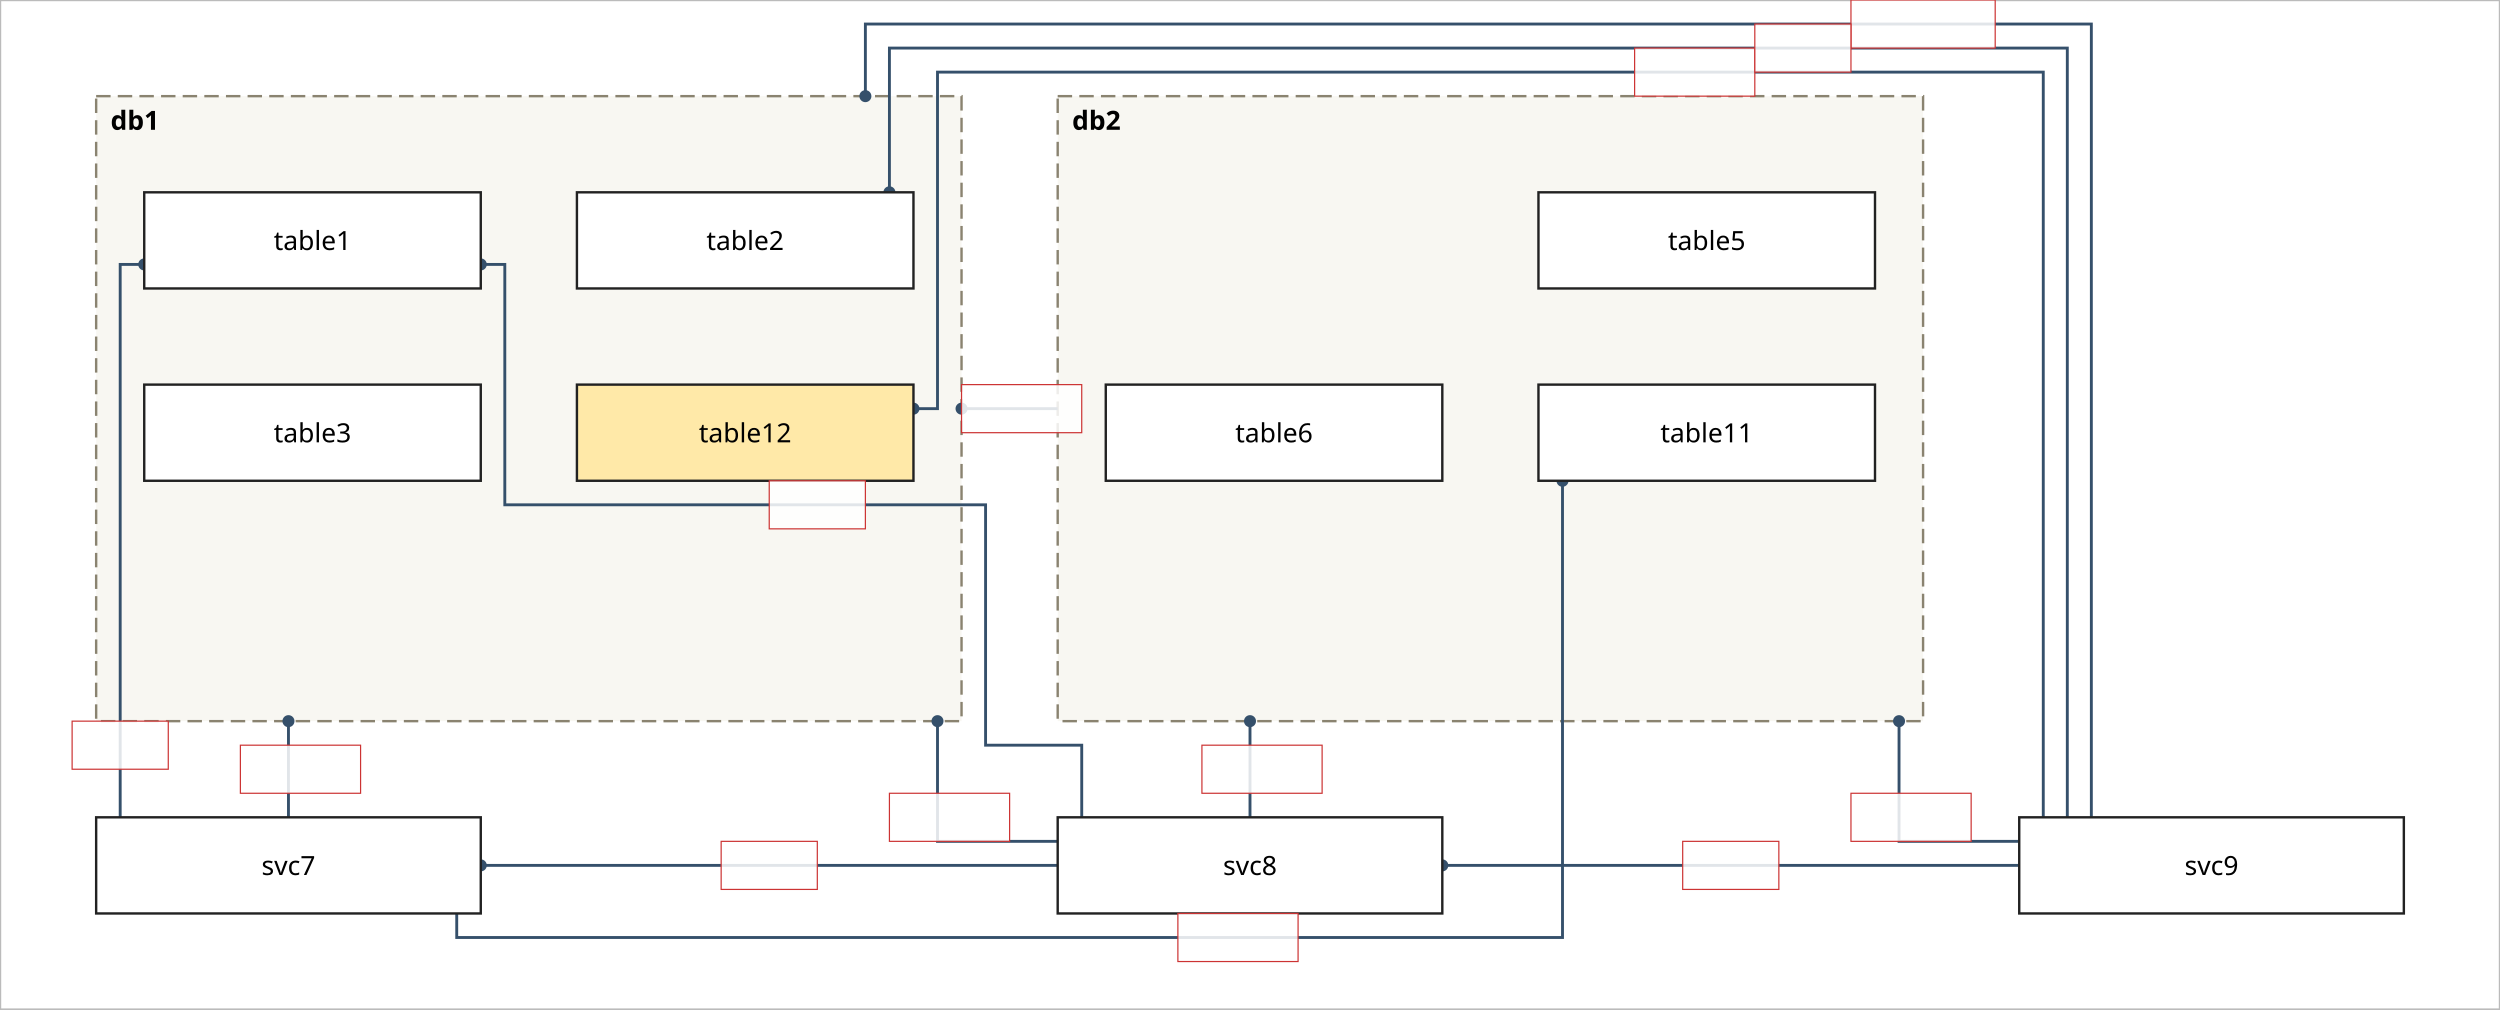
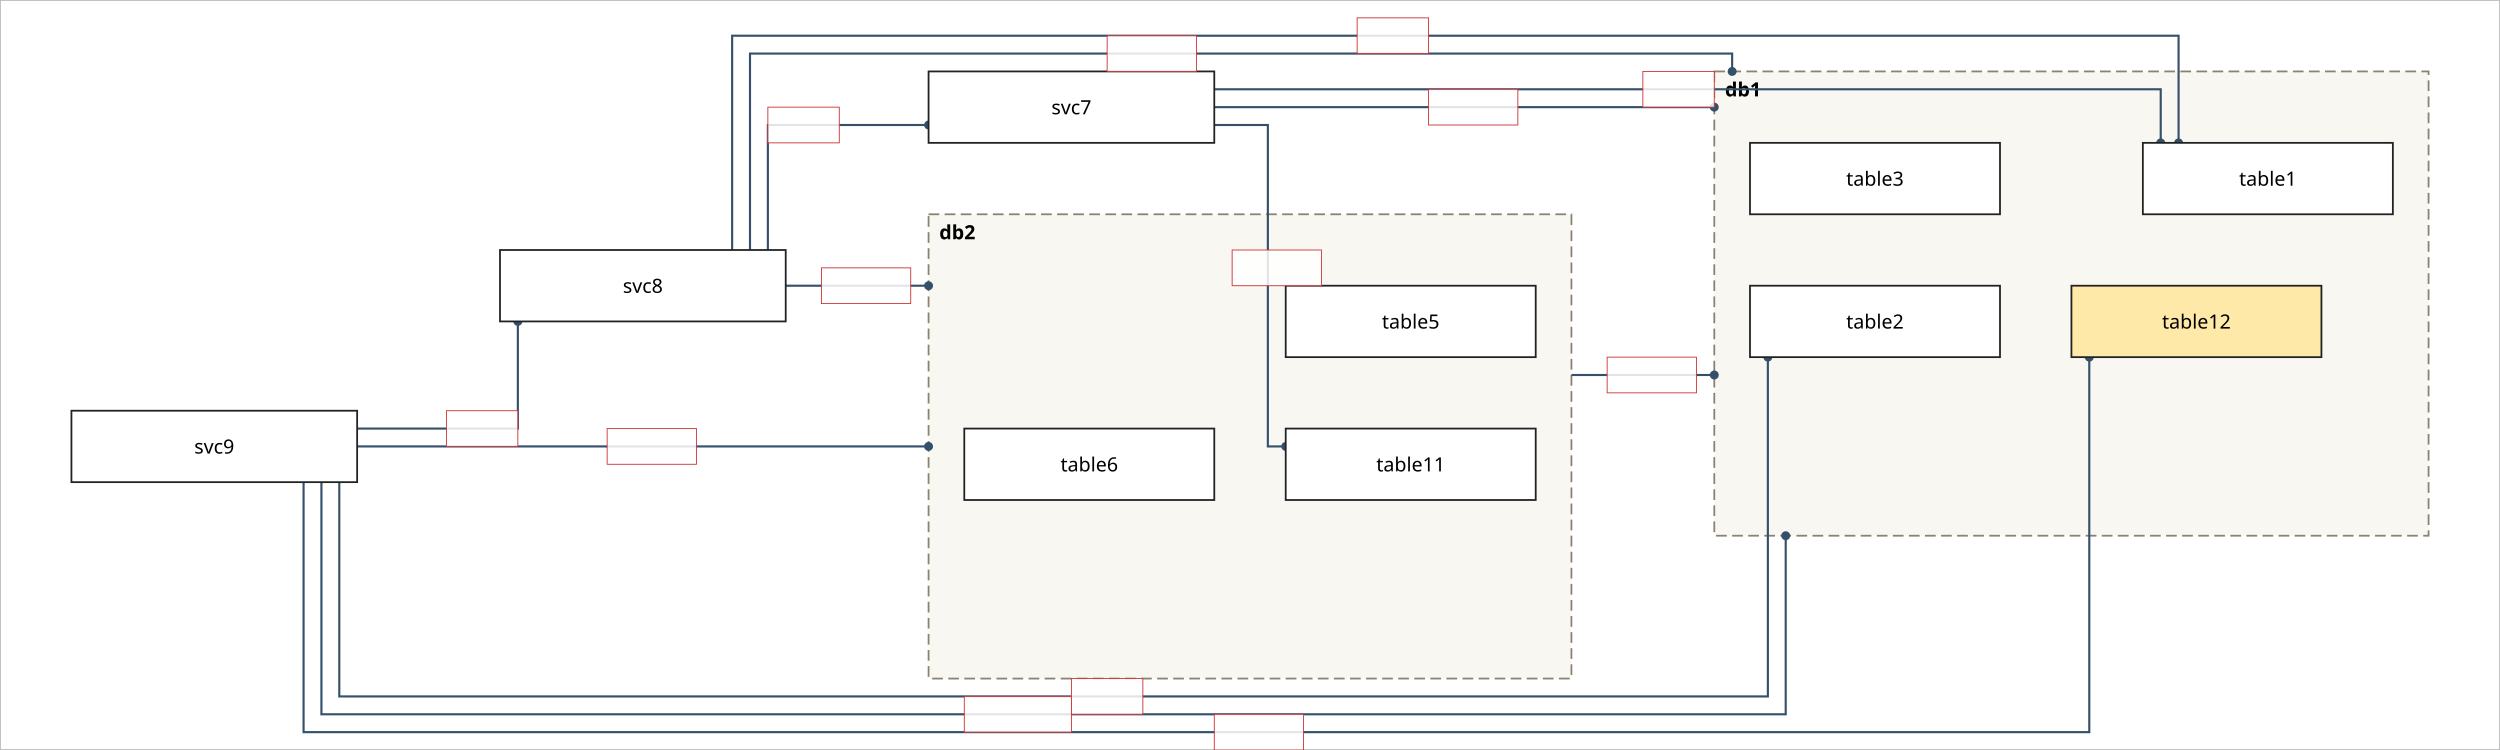
- <svg xmlns="http://www.w3.org/2000/svg" width="1040" height="420" viewBox="0 0 1040 420" font-family="sans-serif" font-size="11">
+ <svg xmlns="http://www.w3.org/2000/svg" width="1400" height="420" viewBox="0 0 1400 420" font-family="sans-serif" font-size="11">
  <rect width="100%" height="100%" fill="#fff" stroke="#bbb" />
-   <rect x="40" y="40" width="360" height="260" fill="#f3f1ea" fill-opacity="0.6" stroke="#8a8370" stroke-dasharray="6 3" />
-   <text x="46" y="54" font-weight="bold">db1</text>
-   <rect x="440" y="40" width="360" height="260" fill="#f3f1ea" fill-opacity="0.6" stroke="#8a8370" stroke-dasharray="6 3" />
-   <text x="446" y="54" font-weight="bold">db2</text>
-   <polyline points="440,170 400,170" fill="none" stroke="#35506b" stroke-width="1.2" />
-   <circle cx="400" cy="170" r="2.5" fill="#35506b" />
-   <polyline points="120,340 120,300" fill="none" stroke="#35506b" stroke-width="1.2" />
-   <circle cx="120" cy="300" r="2.5" fill="#35506b" />
-   <polyline points="50,340 50,110 60,110" fill="none" stroke="#35506b" stroke-width="1.2" />
-   <circle cx="60" cy="110" r="2.5" fill="#35506b" />
-   <polyline points="190,380 190,390 650,390 650,200" fill="none" stroke="#35506b" stroke-width="1.2" />
-   <circle cx="650" cy="200" r="2.5" fill="#35506b" />
-   <polyline points="440,350 390,350 390,300" fill="none" stroke="#35506b" stroke-width="1.2" />
-   <circle cx="390" cy="300" r="2.5" fill="#35506b" />
-   <polyline points="450,340 450,310 410,310 410,210 210,210 210,110 200,110" fill="none" stroke="#35506b" stroke-width="1.2" />
-   <circle cx="200" cy="110" r="2.5" fill="#35506b" />
-   <polyline points="520,340 520,300" fill="none" stroke="#35506b" stroke-width="1.2" />
-   <circle cx="520" cy="300" r="2.5" fill="#35506b" />
-   <polyline points="440,360 200,360" fill="none" stroke="#35506b" stroke-width="1.2" />
-   <circle cx="200" cy="360" r="2.5" fill="#35506b" />
-   <polyline points="870,340 870,10 360,10 360,40" fill="none" stroke="#35506b" stroke-width="1.2" />
-   <circle cx="360" cy="40" r="2.5" fill="#35506b" />
-   <polyline points="850,340 850,30 390,30 390,170 380,170" fill="none" stroke="#35506b" stroke-width="1.2" />
-   <circle cx="380" cy="170" r="2.5" fill="#35506b" />
-   <polyline points="860,340 860,20 370,20 370,80" fill="none" stroke="#35506b" stroke-width="1.2" />
-   <circle cx="370" cy="80" r="2.5" fill="#35506b" />
-   <polyline points="840,350 790,350 790,300" fill="none" stroke="#35506b" stroke-width="1.2" />
-   <circle cx="790" cy="300" r="2.5" fill="#35506b" />
-   <polyline points="840,360 600,360" fill="none" stroke="#35506b" stroke-width="1.2" />
-   <circle cx="600" cy="360" r="2.5" fill="#35506b" />
-   <rect x="60" y="80" width="140" height="40" fill="#fff" stroke="#222" />
-   <text x="130" y="104" text-anchor="middle">table1</text>
-   <rect x="240" y="160" width="140" height="40" fill="#ffe9a8" stroke="#222" />
-   <text x="310" y="184" text-anchor="middle">table12</text>
-   <rect x="240" y="80" width="140" height="40" fill="#fff" stroke="#222" />
-   <text x="310" y="104" text-anchor="middle">table2</text>
-   <rect x="60" y="160" width="140" height="40" fill="#fff" stroke="#222" />
-   <text x="130" y="184" text-anchor="middle">table3</text>
-   <rect x="640" y="160" width="140" height="40" fill="#fff" stroke="#222" />
-   <text x="710" y="184" text-anchor="middle">table11</text>
-   <rect x="640" y="80" width="140" height="40" fill="#fff" stroke="#222" />
-   <text x="710" y="104" text-anchor="middle">table5</text>
-   <rect x="460" y="160" width="140" height="40" fill="#fff" stroke="#222" />
-   <text x="530" y="184" text-anchor="middle">table6</text>
-   <rect x="40" y="340" width="160" height="40" fill="#fff" stroke="#222" />
-   <text x="120" y="364" text-anchor="middle">svc7</text>
-   <rect x="440" y="340" width="160" height="40" fill="#fff" stroke="#222" />
-   <text x="520" y="364" text-anchor="middle">svc8</text>
-   <rect x="840" y="340" width="160" height="40" fill="#fff" stroke="#222" />
-   <text x="920" y="364" text-anchor="middle">svc9</text>
-   <rect x="400" y="160" width="50" height="20" fill="#fff" fill-opacity="0.85" stroke="#c33" stroke-width="0.5" />
-   <rect x="100" y="310" width="50" height="20" fill="#fff" fill-opacity="0.85" stroke="#c33" stroke-width="0.5" />
-   <rect x="30" y="300" width="40" height="20" fill="#fff" fill-opacity="0.85" stroke="#c33" stroke-width="0.5" />
-   <rect x="490" y="380" width="50" height="20" fill="#fff" fill-opacity="0.85" stroke="#c33" stroke-width="0.5" />
-   <rect x="370" y="330" width="50" height="20" fill="#fff" fill-opacity="0.85" stroke="#c33" stroke-width="0.5" />
-   <rect x="320" y="200" width="40" height="20" fill="#fff" fill-opacity="0.85" stroke="#c33" stroke-width="0.5" />
-   <rect x="500" y="310" width="50" height="20" fill="#fff" fill-opacity="0.85" stroke="#c33" stroke-width="0.5" />
-   <rect x="300" y="350" width="40" height="20" fill="#fff" fill-opacity="0.85" stroke="#c33" stroke-width="0.5" />
-   <rect x="770" y="0" width="60" height="20" fill="#fff" fill-opacity="0.85" stroke="#c33" stroke-width="0.5" />
-   <rect x="680" y="20" width="50" height="20" fill="#fff" fill-opacity="0.85" stroke="#c33" stroke-width="0.5" />
-   <rect x="730" y="10" width="40" height="20" fill="#fff" fill-opacity="0.85" stroke="#c33" stroke-width="0.5" />
-   <rect x="770" y="330" width="50" height="20" fill="#fff" fill-opacity="0.85" stroke="#c33" stroke-width="0.5" />
-   <rect x="700" y="350" width="40" height="20" fill="#fff" fill-opacity="0.85" stroke="#c33" stroke-width="0.5" />
+   <rect x="960" y="40" width="400" height="260" fill="#f3f1ea" fill-opacity="0.6" stroke="#8a8370" stroke-dasharray="6 3" />
+   <text x="966" y="54" font-weight="bold">db1</text>
+   <rect x="520" y="120" width="360" height="260" fill="#f3f1ea" fill-opacity="0.6" stroke="#8a8370" stroke-dasharray="6 3" />
+   <text x="526" y="134" font-weight="bold">db2</text>
+   <polyline points="880,210 960,210" fill="none" stroke="#35506b" stroke-width="1.2" />
+   <circle cx="960" cy="210" r="2.5" fill="#35506b" />
+   <polyline points="680,60 960,60" fill="none" stroke="#35506b" stroke-width="1.2" />
+   <circle cx="960" cy="60" r="2.5" fill="#35506b" />
+   <polyline points="680,50 1210,50 1210,80" fill="none" stroke="#35506b" stroke-width="1.2" />
+   <circle cx="1210" cy="80" r="2.5" fill="#35506b" />
+   <polyline points="680,70 710,70 710,250 720,250" fill="none" stroke="#35506b" stroke-width="1.2" />
+   <circle cx="720" cy="250" r="2.5" fill="#35506b" />
+   <polyline points="420,140 420,30 970,30 970,40" fill="none" stroke="#35506b" stroke-width="1.2" />
+   <circle cx="970" cy="40" r="2.5" fill="#35506b" />
+   <polyline points="410,140 410,20 1220,20 1220,80" fill="none" stroke="#35506b" stroke-width="1.2" />
+   <circle cx="1220" cy="80" r="2.5" fill="#35506b" />
+   <polyline points="440,160 520,160" fill="none" stroke="#35506b" stroke-width="1.2" />
+   <circle cx="520" cy="160" r="2.5" fill="#35506b" />
+   <polyline points="430,140 430,70 520,70" fill="none" stroke="#35506b" stroke-width="1.2" />
+   <circle cx="520" cy="70" r="2.5" fill="#35506b" />
+   <polyline points="180,270 180,400 1000,400 1000,300" fill="none" stroke="#35506b" stroke-width="1.2" />
+   <circle cx="1000" cy="300" r="2.5" fill="#35506b" />
+   <polyline points="170,270 170,410 1170,410 1170,200" fill="none" stroke="#35506b" stroke-width="1.2" />
+   <circle cx="1170" cy="200" r="2.5" fill="#35506b" />
+   <polyline points="190,270 190,390 990,390 990,200" fill="none" stroke="#35506b" stroke-width="1.2" />
+   <circle cx="990" cy="200" r="2.5" fill="#35506b" />
+   <polyline points="200,250 520,250" fill="none" stroke="#35506b" stroke-width="1.2" />
+   <circle cx="520" cy="250" r="2.5" fill="#35506b" />
+   <polyline points="200,240 290,240 290,180" fill="none" stroke="#35506b" stroke-width="1.2" />
+   <circle cx="290" cy="180" r="2.5" fill="#35506b" />
+   <rect x="1200" y="80" width="140" height="40" fill="#fff" stroke="#222" />
+   <text x="1270" y="104" text-anchor="middle">table1</text>
+   <rect x="1160" y="160" width="140" height="40" fill="#ffe9a8" stroke="#222" />
+   <text x="1230" y="184" text-anchor="middle">table12</text>
+   <rect x="980" y="160" width="140" height="40" fill="#fff" stroke="#222" />
+   <text x="1050" y="184" text-anchor="middle">table2</text>
+   <rect x="980" y="80" width="140" height="40" fill="#fff" stroke="#222" />
+   <text x="1050" y="104" text-anchor="middle">table3</text>
+   <rect x="720" y="240" width="140" height="40" fill="#fff" stroke="#222" />
+   <text x="790" y="264" text-anchor="middle">table11</text>
+   <rect x="720" y="160" width="140" height="40" fill="#fff" stroke="#222" />
+   <text x="790" y="184" text-anchor="middle">table5</text>
+   <rect x="540" y="240" width="140" height="40" fill="#fff" stroke="#222" />
+   <text x="610" y="264" text-anchor="middle">table6</text>
+   <rect x="520" y="40" width="160" height="40" fill="#fff" stroke="#222" />
+   <text x="600" y="64" text-anchor="middle">svc7</text>
+   <rect x="280" y="140" width="160" height="40" fill="#fff" stroke="#222" />
+   <text x="360" y="164" text-anchor="middle">svc8</text>
+   <rect x="40" y="230" width="160" height="40" fill="#fff" stroke="#222" />
+   <text x="120" y="254" text-anchor="middle">svc9</text>
+   <rect x="900" y="200" width="50" height="20" fill="#fff" fill-opacity="0.85" stroke="#c33" stroke-width="0.5" />
+   <rect x="800" y="50" width="50" height="20" fill="#fff" fill-opacity="0.85" stroke="#c33" stroke-width="0.5" />
+   <rect x="920" y="40" width="40" height="20" fill="#fff" fill-opacity="0.85" stroke="#c33" stroke-width="0.5" />
+   <rect x="690" y="140" width="50" height="20" fill="#fff" fill-opacity="0.85" stroke="#c33" stroke-width="0.5" />
+   <rect x="620" y="20" width="50" height="20" fill="#fff" fill-opacity="0.85" stroke="#c33" stroke-width="0.5" />
+   <rect x="760" y="10" width="40" height="20" fill="#fff" fill-opacity="0.85" stroke="#c33" stroke-width="0.5" />
+   <rect x="460" y="150" width="50" height="20" fill="#fff" fill-opacity="0.85" stroke="#c33" stroke-width="0.5" />
+   <rect x="430" y="60" width="40" height="20" fill="#fff" fill-opacity="0.85" stroke="#c33" stroke-width="0.5" />
+   <rect x="540" y="390" width="60" height="20" fill="#fff" fill-opacity="0.85" stroke="#c33" stroke-width="0.5" />
+   <rect x="680" y="400" width="50" height="20" fill="#fff" fill-opacity="0.85" stroke="#c33" stroke-width="0.5" />
+   <rect x="600" y="380" width="40" height="20" fill="#fff" fill-opacity="0.85" stroke="#c33" stroke-width="0.5" />
+   <rect x="340" y="240" width="50" height="20" fill="#fff" fill-opacity="0.85" stroke="#c33" stroke-width="0.5" />
+   <rect x="250" y="230" width="40" height="20" fill="#fff" fill-opacity="0.85" stroke="#c33" stroke-width="0.5" />
</svg>
